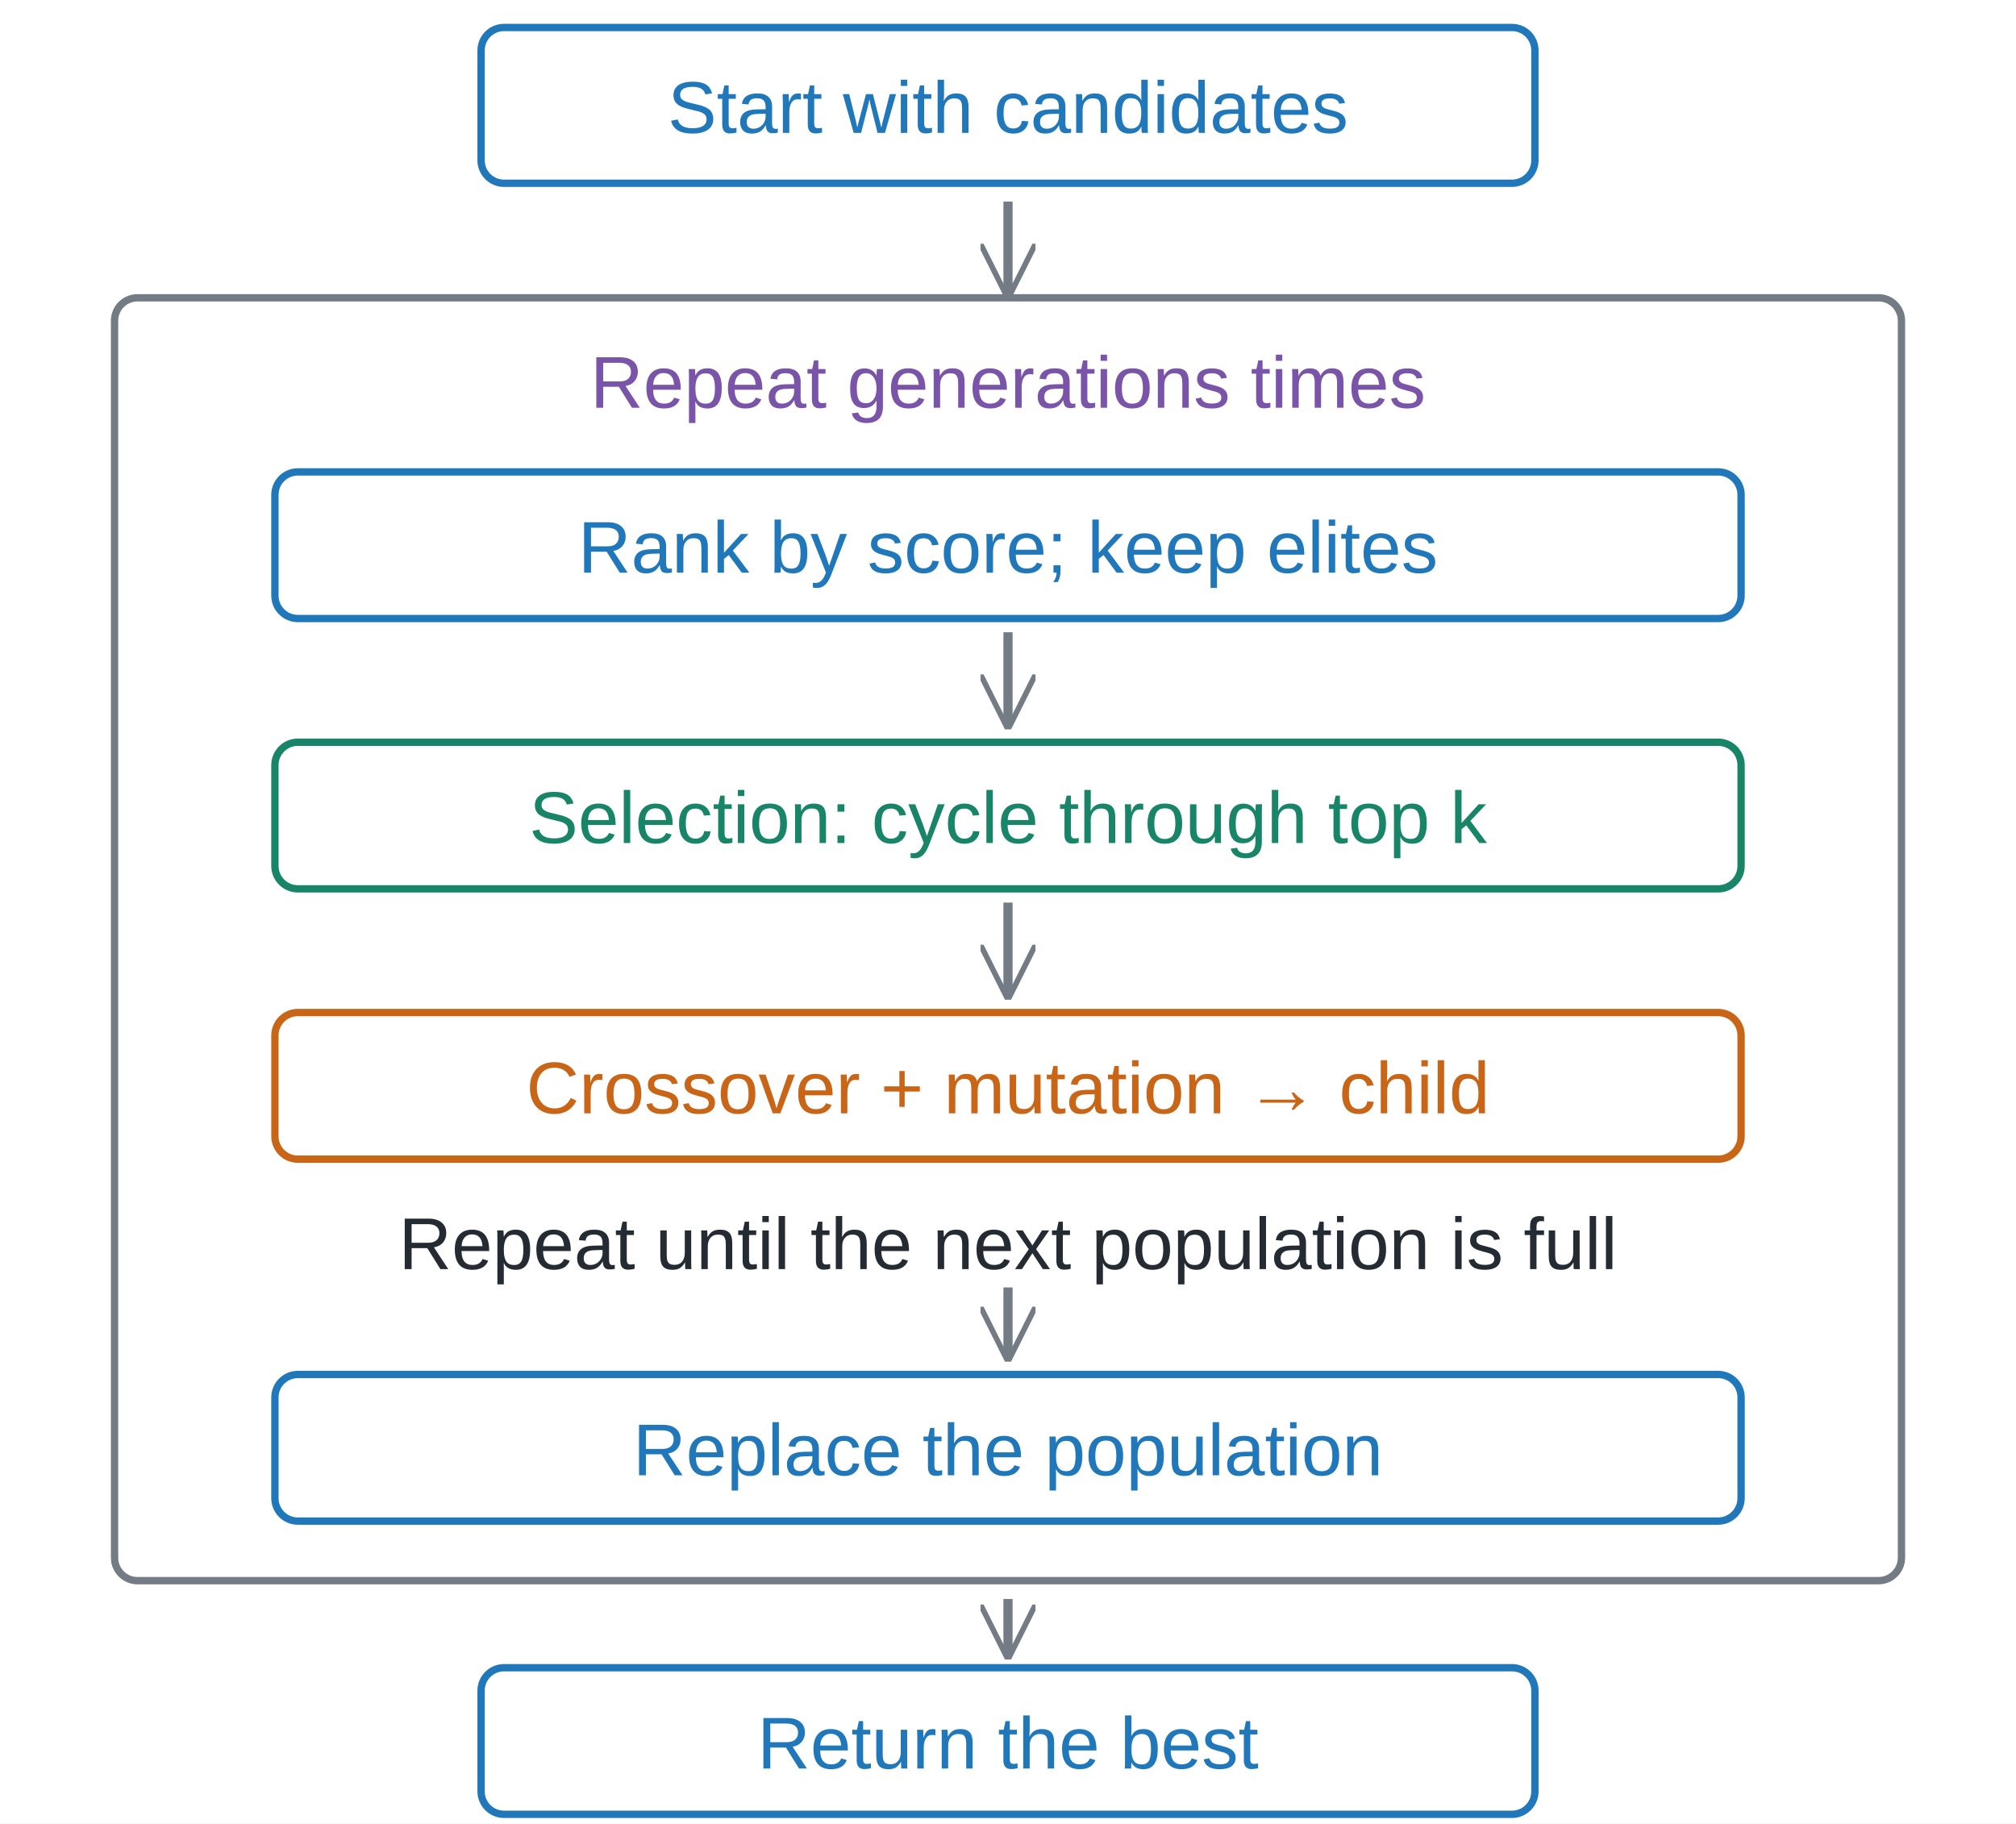
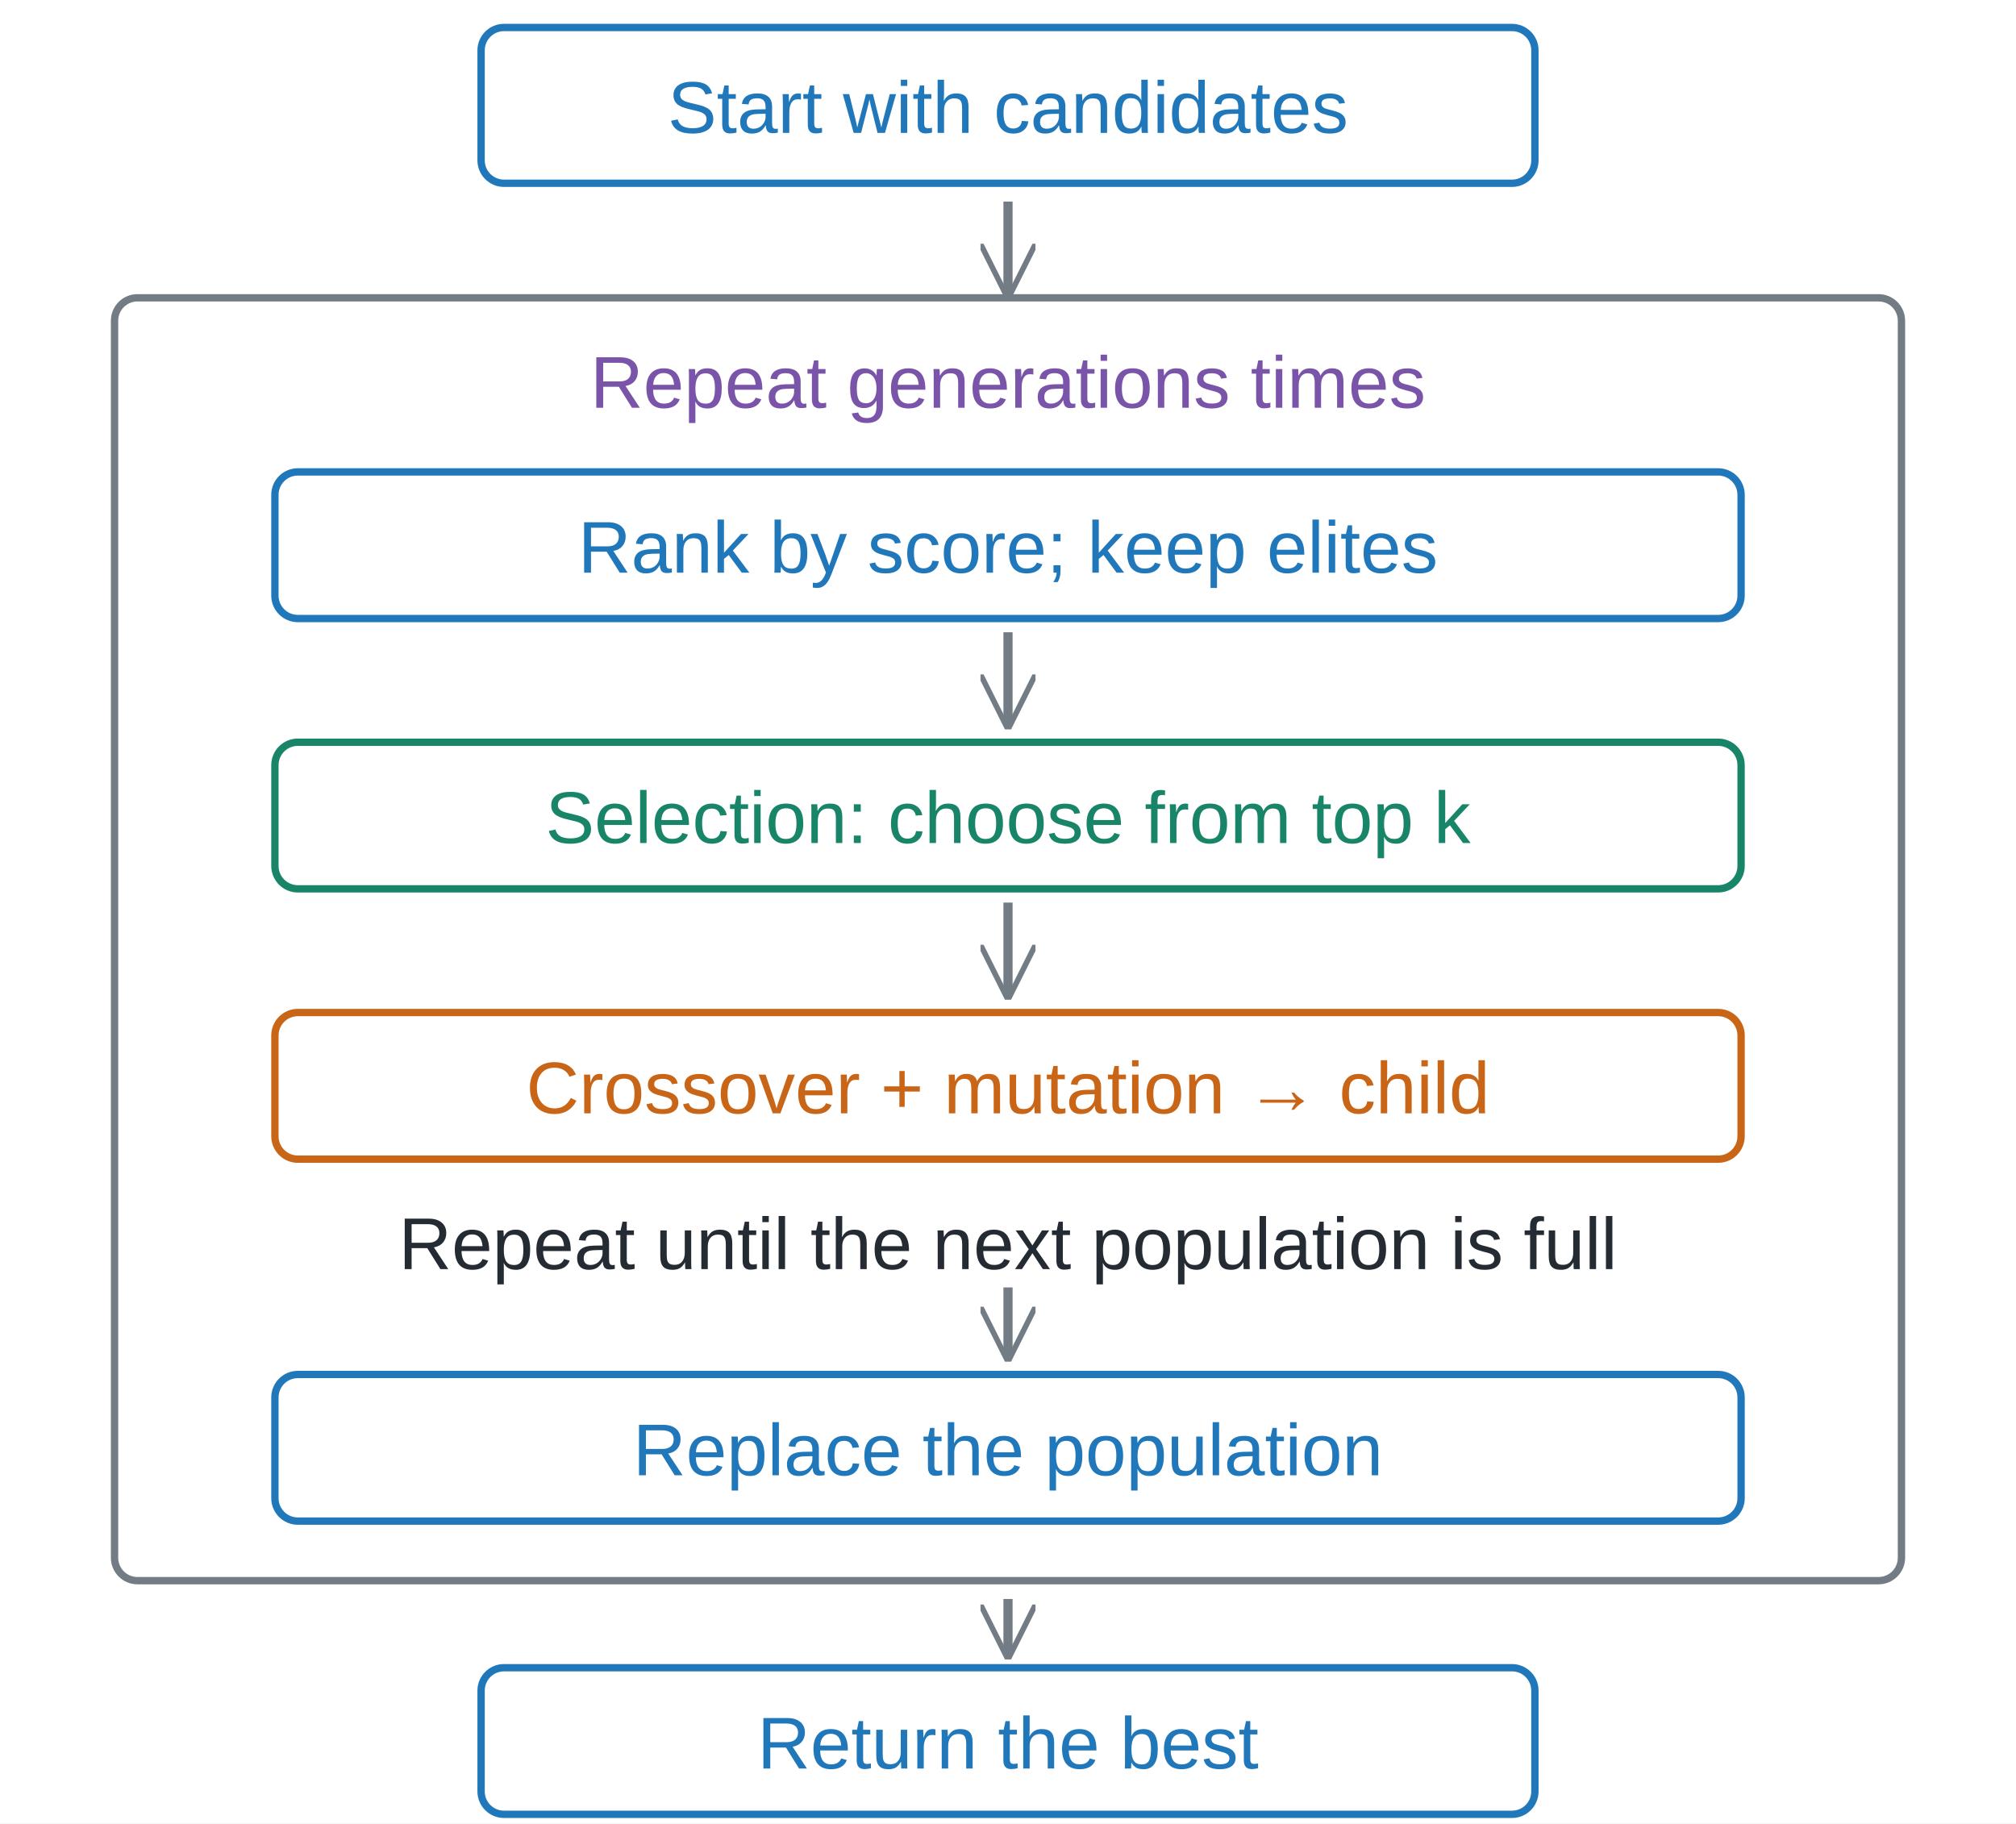
<svg xmlns="http://www.w3.org/2000/svg" width="440" height="398" viewBox="0 0 440 398">
  <rect width="440" height="398" fill="white" />
  <defs>
    <marker id="arrow" viewBox="0 0 10 10" refX="9" refY="5" markerWidth="6" markerHeight="6" orient="auto">
      <path d="M0 0 L10 5 L0 10" fill="none" stroke="context-stroke" />
    </marker>
  </defs>
  <rect x="105" y="6" width="230" height="34" rx="5" fill="white" stroke="#2078ba" stroke-width="1.6" />
  <text x="220" y="29" text-anchor="middle" font-family="Arial, Noto Sans CJK KR, sans-serif" font-size="16" fill="#2078ba">Start with candidates</text>
  <path d="M220 44 L220 64" fill="none" stroke="#737b85" stroke-width="2" marker-end="url(#arrow)" />
  <rect x="25" y="65" width="390" height="280" rx="5" fill="white" stroke="#737b85" stroke-width="1.6" />
  <text x="220" y="89" text-anchor="middle" font-family="Arial, Noto Sans CJK KR, sans-serif" font-size="16" fill="#7954a8">Repeat generations times</text>
  <rect x="60" y="103" width="320" height="32" rx="5" fill="white" stroke="#2078ba" stroke-width="1.6" />
  <text x="220" y="125" text-anchor="middle" font-family="Arial, Noto Sans CJK KR, sans-serif" font-size="16" fill="#2078ba">Rank by score; keep elites</text>
  <rect x="60" y="162" width="320" height="32" rx="5" fill="white" stroke="#198568" stroke-width="1.6" />
-   <text x="220" y="184" text-anchor="middle" font-family="Arial, Noto Sans CJK KR, sans-serif" font-size="16" fill="#198568">Selection: cycle through top k</text>
+   <text x="220" y="184" text-anchor="middle" font-family="Arial, Noto Sans CJK KR, sans-serif" font-size="16" fill="#198568">Selection: choose from top k</text>
  <rect x="60" y="221" width="320" height="32" rx="5" fill="white" stroke="#c96516" stroke-width="1.6" />
  <text x="220" y="243" text-anchor="middle" font-family="Arial, Noto Sans CJK KR, sans-serif" font-size="16" fill="#c96516">Crossover + mutation → child</text>
  <rect x="60" y="300" width="320" height="32" rx="5" fill="white" stroke="#2078ba" stroke-width="1.6" />
  <text x="220" y="322" text-anchor="middle" font-family="Arial, Noto Sans CJK KR, sans-serif" font-size="16" fill="#2078ba">Replace the population</text>
  <path d="M220 138 L220 158" fill="none" stroke="#737b85" stroke-width="2" marker-end="url(#arrow)" />
  <path d="M220 197 L220 217" fill="none" stroke="#737b85" stroke-width="2" marker-end="url(#arrow)" />
  <text x="220" y="277" text-anchor="middle" font-family="Arial, Noto Sans CJK KR, sans-serif" font-size="16" fill="#252b32">Repeat until the next population is full</text>
  <path d="M220 281 L220 296" fill="none" stroke="#737b85" stroke-width="2" marker-end="url(#arrow)" />
  <path d="M220 349 L220 361" fill="none" stroke="#737b85" stroke-width="2" marker-end="url(#arrow)" />
  <rect x="105" y="364" width="230" height="32" rx="5" fill="white" stroke="#2078ba" stroke-width="1.6" />
  <text x="220" y="386" text-anchor="middle" font-family="Arial, Noto Sans CJK KR, sans-serif" font-size="16" fill="#2078ba">Return the best</text>
</svg>
